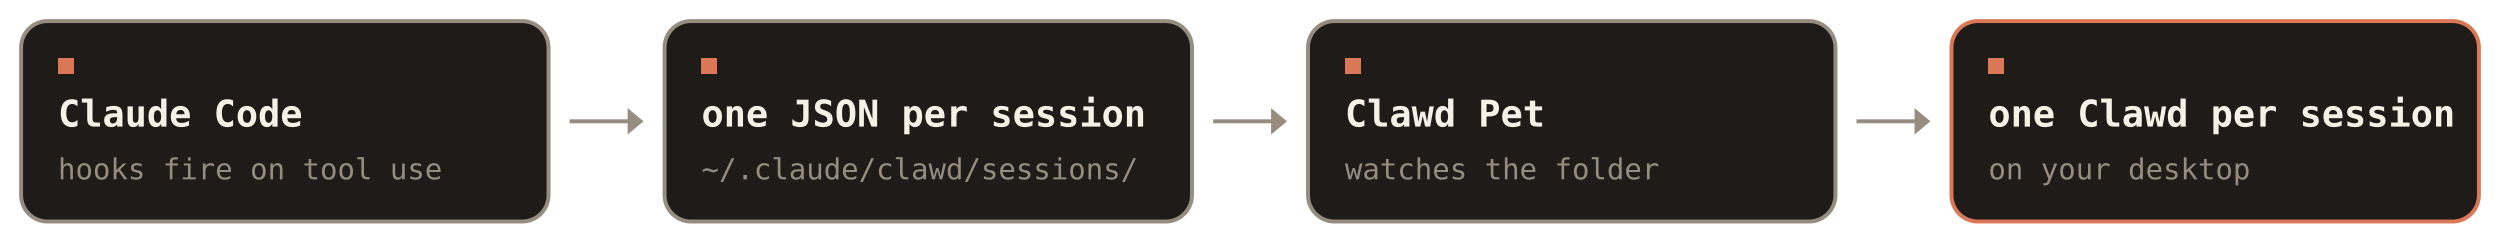
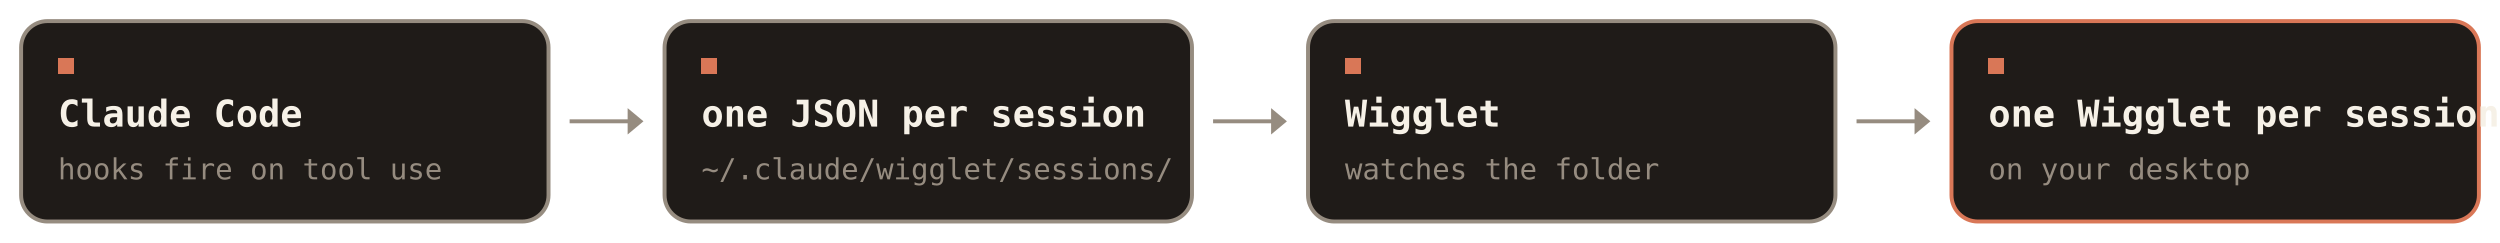
- <svg xmlns="http://www.w3.org/2000/svg" width="948" height="92" viewBox="0 0 948 92" role="img" aria-label="Claude Code hooks write one JSON file per session; Clawd Pet watches the folder and shows one Clawd per session">
+ <svg xmlns="http://www.w3.org/2000/svg" width="948" height="92" viewBox="0 0 948 92" role="img" aria-label="Claude Code hooks write one JSON file per session; Wigglet watches the folder and shows one Wigglet per session">
  <rect x="8" y="8" width="200" height="76" rx="10" fill="#1f1b18" stroke="#968c80" stroke-width="1.5" />
  <rect x="22" y="22" width="6" height="6" fill="#d97757" shape-rendering="crispEdges" />
  <text x="22" y="48" font-family="ui-monospace, SFMono-Regular, Menlo, monospace" font-size="14" font-weight="700" fill="#f6f1e7">Claude Code</text>
  <text x="22" y="68" font-family="ui-monospace, SFMono-Regular, Menlo, monospace" font-size="11" fill="#968c80">hooks fire on tool use</text>
  <path d="M216 46.0 h24" stroke="#968c80" stroke-width="1.5" />
  <path d="M238 41.0 l6 5 l-6 5 z" fill="#968c80" />
  <rect x="252" y="8" width="200" height="76" rx="10" fill="#1f1b18" stroke="#968c80" stroke-width="1.5" />
  <rect x="266" y="22" width="6" height="6" fill="#d97757" shape-rendering="crispEdges" />
  <text x="266" y="48" font-family="ui-monospace, SFMono-Regular, Menlo, monospace" font-size="14" font-weight="700" fill="#f6f1e7">one JSON per session</text>
-   <text x="266" y="68" font-family="ui-monospace, SFMono-Regular, Menlo, monospace" font-size="11" fill="#968c80">~/.claude/clawd/sessions/</text>
+   <text x="266" y="68" font-family="ui-monospace, SFMono-Regular, Menlo, monospace" font-size="11" fill="#968c80">~/.claude/wigglet/sessions/</text>
  <path d="M460 46.0 h24" stroke="#968c80" stroke-width="1.5" />
  <path d="M482 41.0 l6 5 l-6 5 z" fill="#968c80" />
  <rect x="496" y="8" width="200" height="76" rx="10" fill="#1f1b18" stroke="#968c80" stroke-width="1.5" />
  <rect x="510" y="22" width="6" height="6" fill="#d97757" shape-rendering="crispEdges" />
-   <text x="510" y="48" font-family="ui-monospace, SFMono-Regular, Menlo, monospace" font-size="14" font-weight="700" fill="#f6f1e7">Clawd Pet</text>
+   <text x="510" y="48" font-family="ui-monospace, SFMono-Regular, Menlo, monospace" font-size="14" font-weight="700" fill="#f6f1e7">Wigglet</text>
  <text x="510" y="68" font-family="ui-monospace, SFMono-Regular, Menlo, monospace" font-size="11" fill="#968c80">watches the folder</text>
  <path d="M704 46.0 h24" stroke="#968c80" stroke-width="1.5" />
  <path d="M726 41.0 l6 5 l-6 5 z" fill="#968c80" />
  <rect x="740" y="8" width="200" height="76" rx="10" fill="#1f1b18" stroke="#d97757" stroke-width="1.5" />
  <rect x="754" y="22" width="6" height="6" fill="#d97757" shape-rendering="crispEdges" />
-   <text x="754" y="48" font-family="ui-monospace, SFMono-Regular, Menlo, monospace" font-size="14" font-weight="700" fill="#f6f1e7">one Clawd per session</text>
+   <text x="754" y="48" font-family="ui-monospace, SFMono-Regular, Menlo, monospace" font-size="14" font-weight="700" fill="#f6f1e7">one Wigglet per session</text>
  <text x="754" y="68" font-family="ui-monospace, SFMono-Regular, Menlo, monospace" font-size="11" fill="#968c80">on your desktop</text>
</svg>
